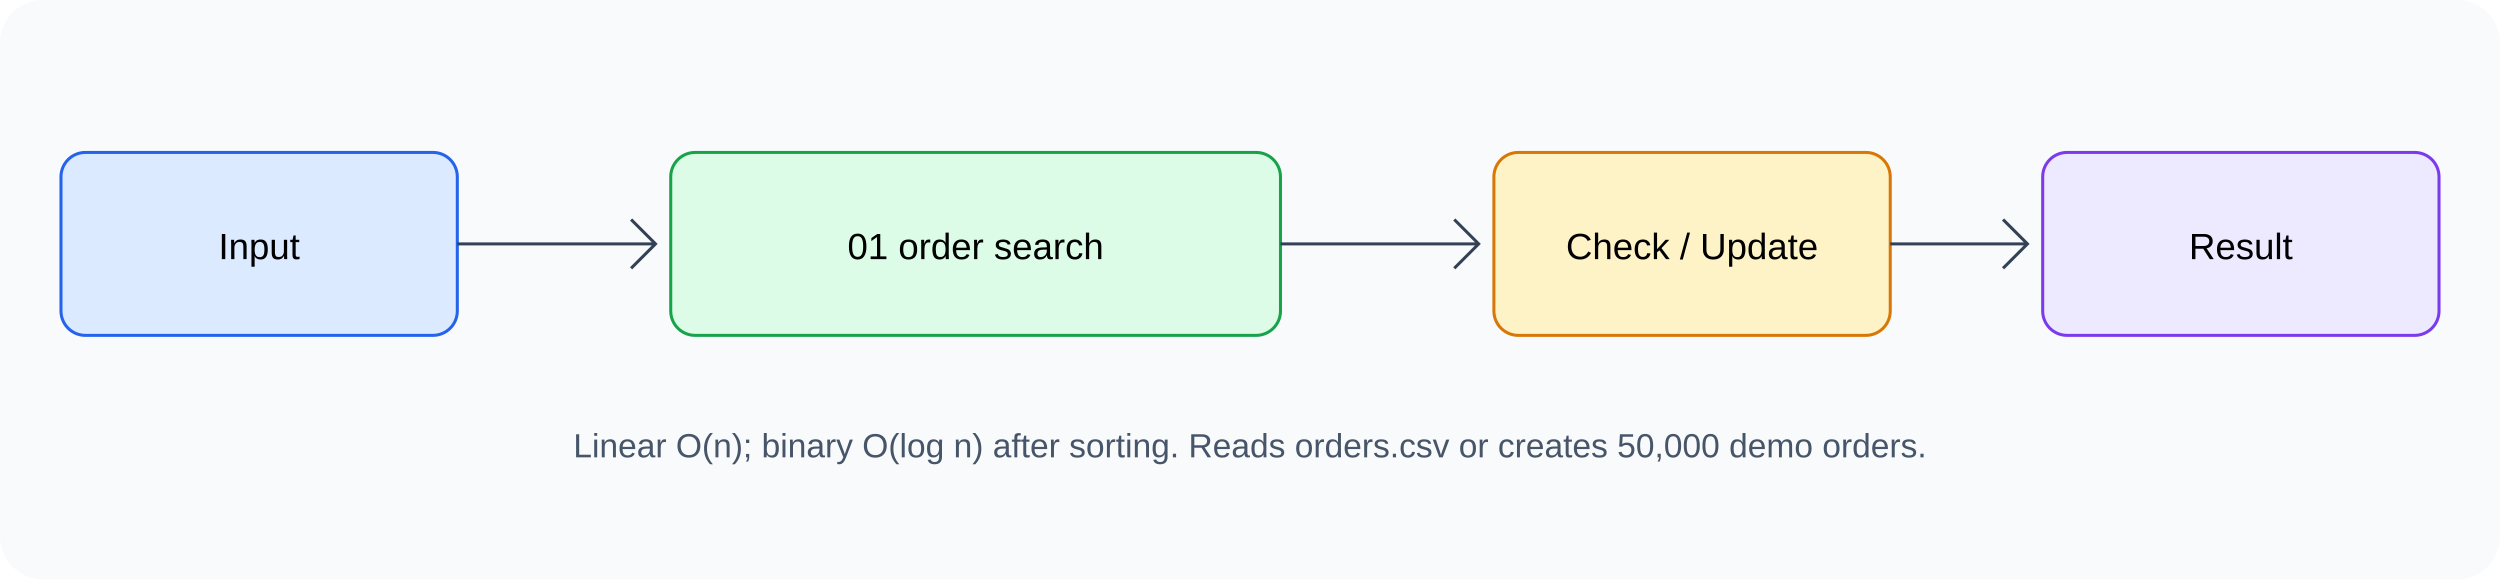
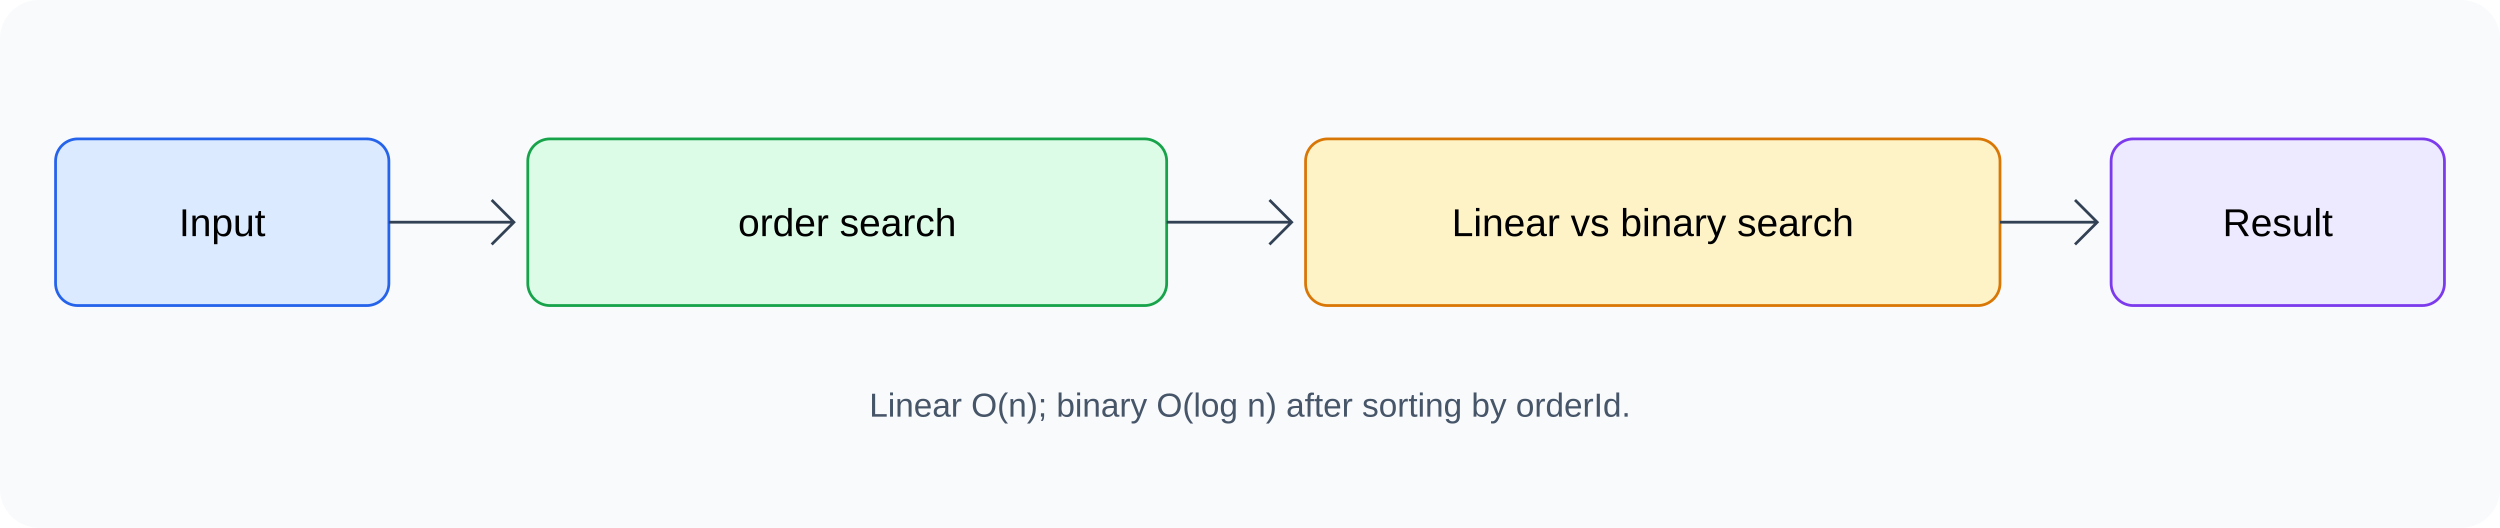
- <svg xmlns="http://www.w3.org/2000/svg" width="820" height="190">
-   <rect width="820" height="190" rx="14" fill="#f8fafc" />
-   <g font-family="Arial" text-anchor="middle">
-     <rect x="20" y="50" width="130" height="60" rx="8" fill="#dbeafe" stroke="#2563eb" />
-     <text x="85" y="85">Input</text>
-     <path d="M150 80h65m-8-8 8 8-8 8" stroke="#334155" fill="none" />
-     <rect x="220" y="50" width="200" height="60" rx="8" fill="#dcfce7" stroke="#16a34a" />
-     <text x="320" y="85">01 order search</text>
-     <path d="M420 80h65m-8-8 8 8-8 8" stroke="#334155" fill="none" />
-     <rect x="490" y="50" width="130" height="60" rx="8" fill="#fef3c7" stroke="#d97706" />
-     <text x="555" y="85">Check / Update</text>
-     <path d="M620 80h45m-8-8 8 8-8 8" stroke="#334155" fill="none" />
-     <rect x="670" y="50" width="130" height="60" rx="8" fill="#ede9fe" stroke="#7c3aed" />
-     <text x="735" y="85">Result</text>
-     <text x="410" y="150" font-size="11" fill="#475569">Linear O(n); binary O(log n) after sorting. Reads orders.csv or creates 50,000 demo orders.</text>
+ <svg xmlns="http://www.w3.org/2000/svg" width="900" height="190">
+   <rect width="900" height="190" rx="14" fill="#f8fafc" />
+   <g font-family="Arial" font-size="14" text-anchor="middle">
+     <rect x="20" y="50" width="120" height="60" rx="8" fill="#dbeafe" stroke="#2563eb" />
+     <text x="80" y="85">Input</text>
+     <path d="M140 80h45m-8-8 8 8-8 8" stroke="#334155" fill="none" />
+     <rect x="190" y="50" width="230" height="60" rx="8" fill="#dcfce7" stroke="#16a34a" />
+     <text x="305" y="85">order search</text>
+     <path d="M420 80h45m-8-8 8 8-8 8" stroke="#334155" fill="none" />
+     <rect x="470" y="50" width="250" height="60" rx="8" fill="#fef3c7" stroke="#d97706" />
+     <text x="595" y="85">Linear vs binary search</text>
+     <path d="M720 80h35m-8-8 8 8-8 8" stroke="#334155" fill="none" />
+     <rect x="760" y="50" width="120" height="60" rx="8" fill="#ede9fe" stroke="#7c3aed" />
+     <text x="820" y="85">Result</text>
+     <text x="450" y="150" font-size="12" fill="#475569">Linear O(n); binary O(log n) after sorting by orderId.</text>
  </g>
</svg>
